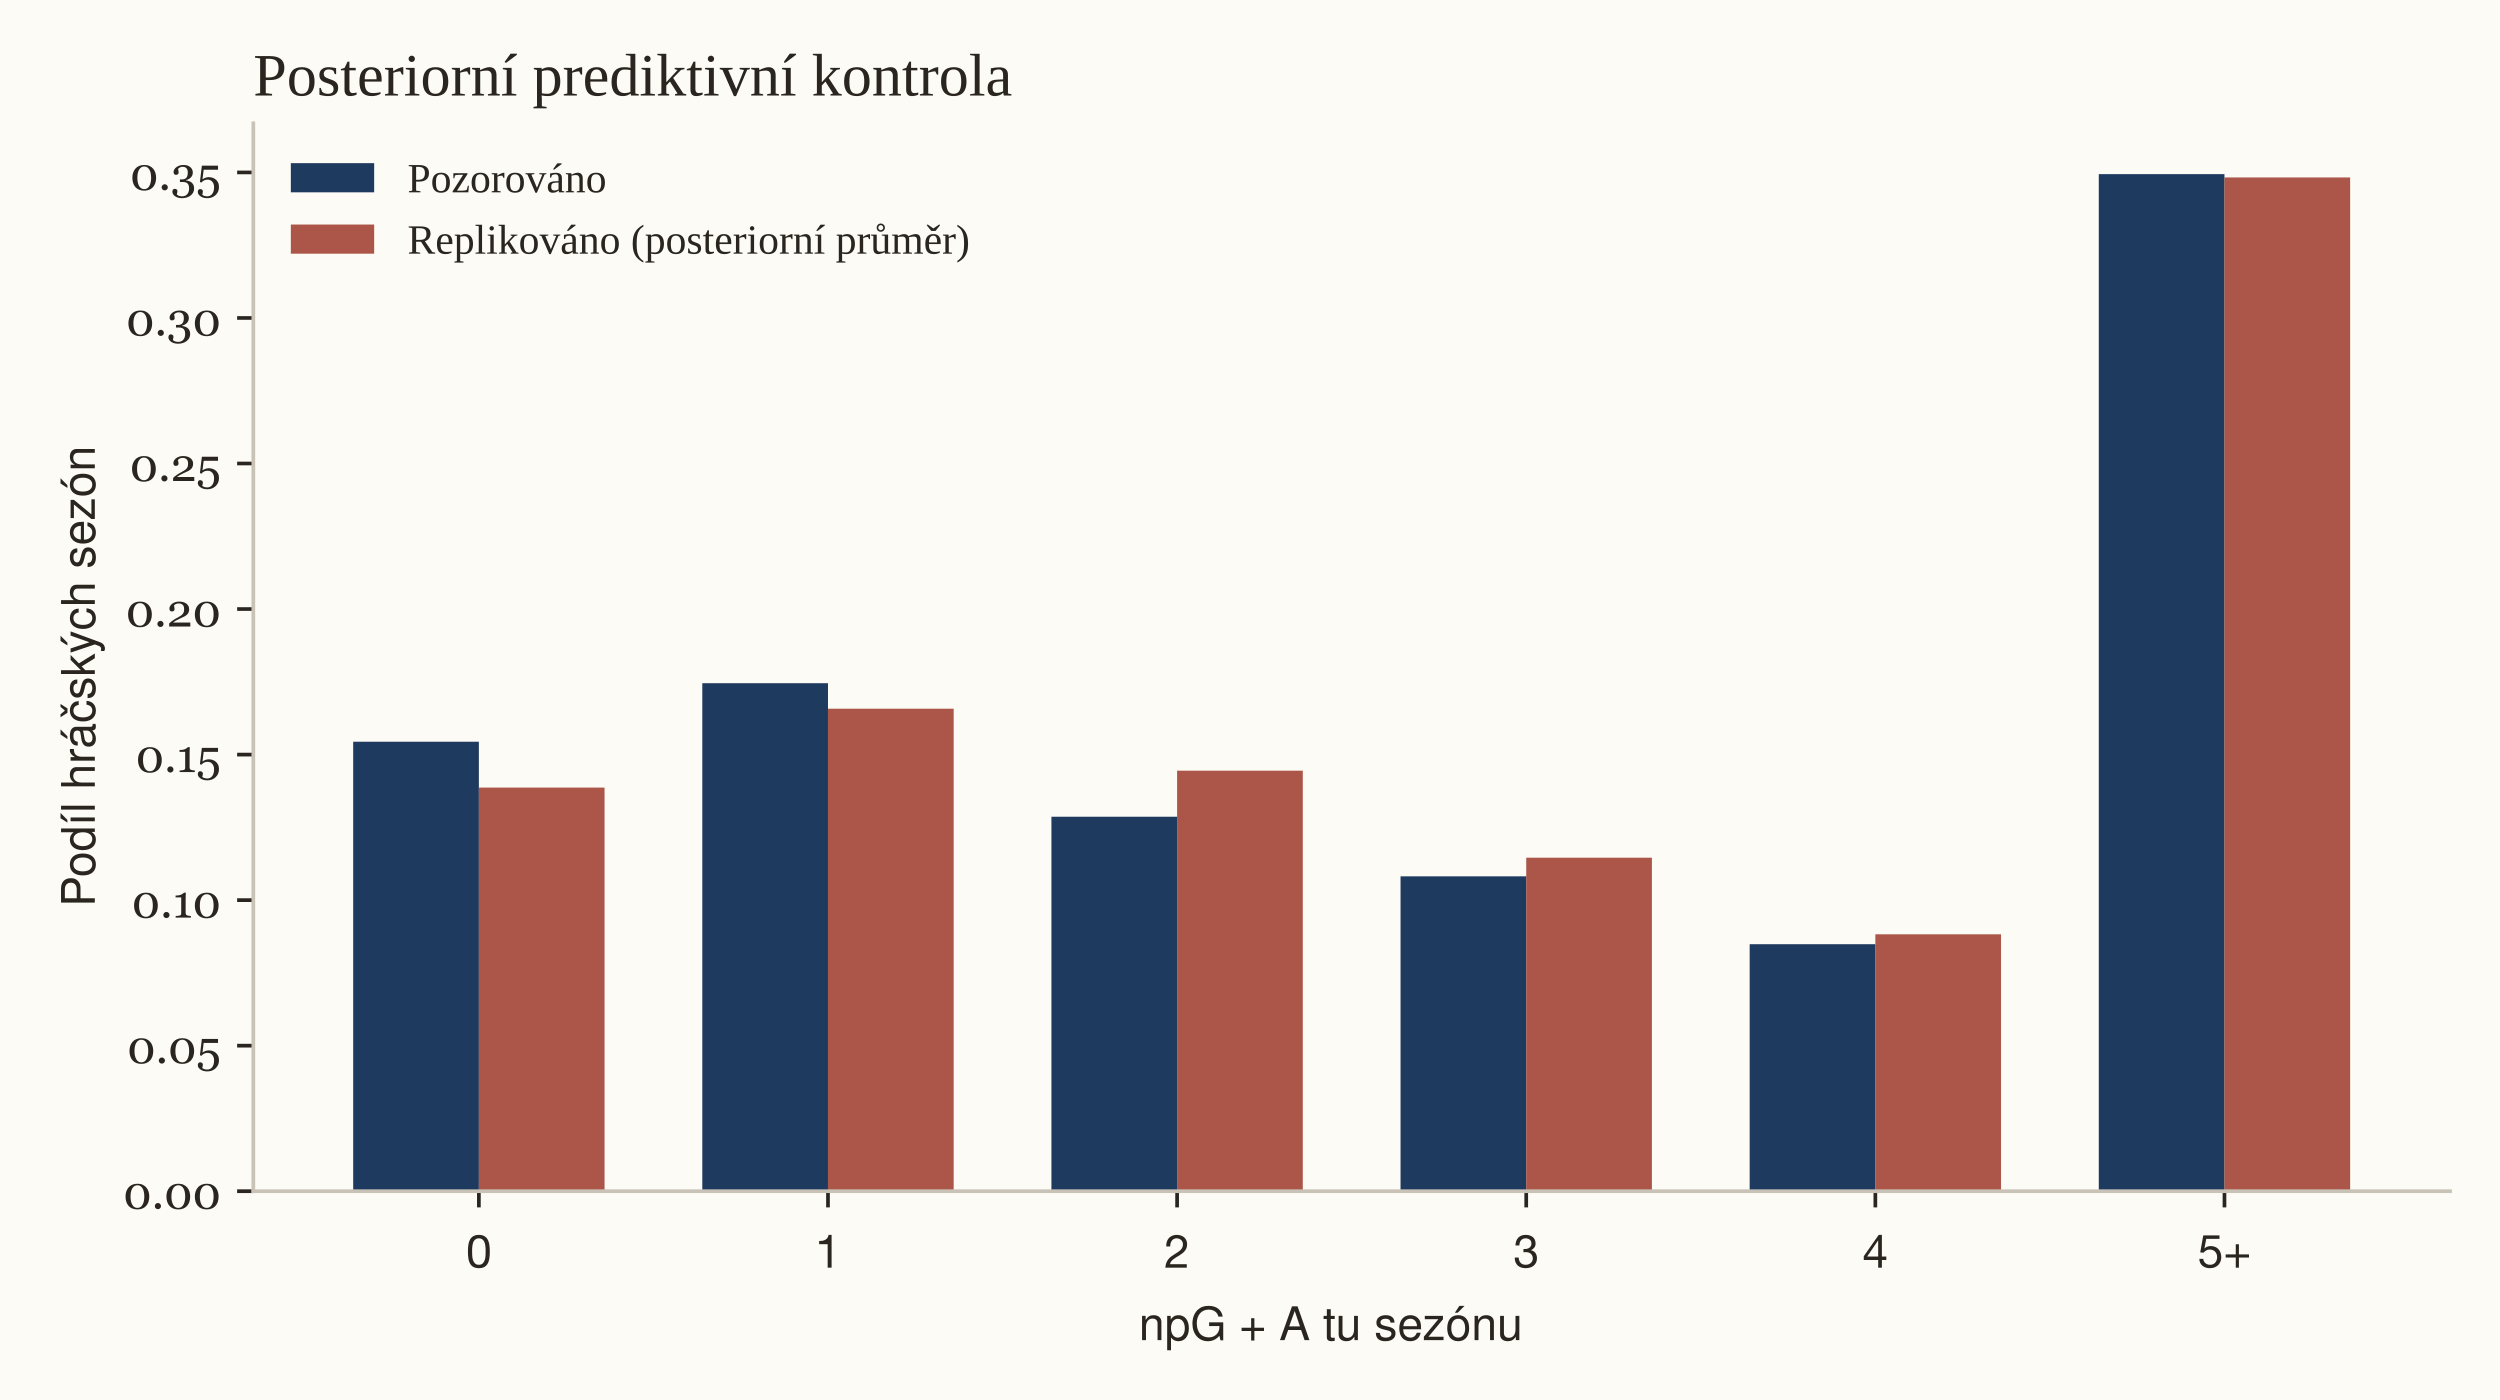
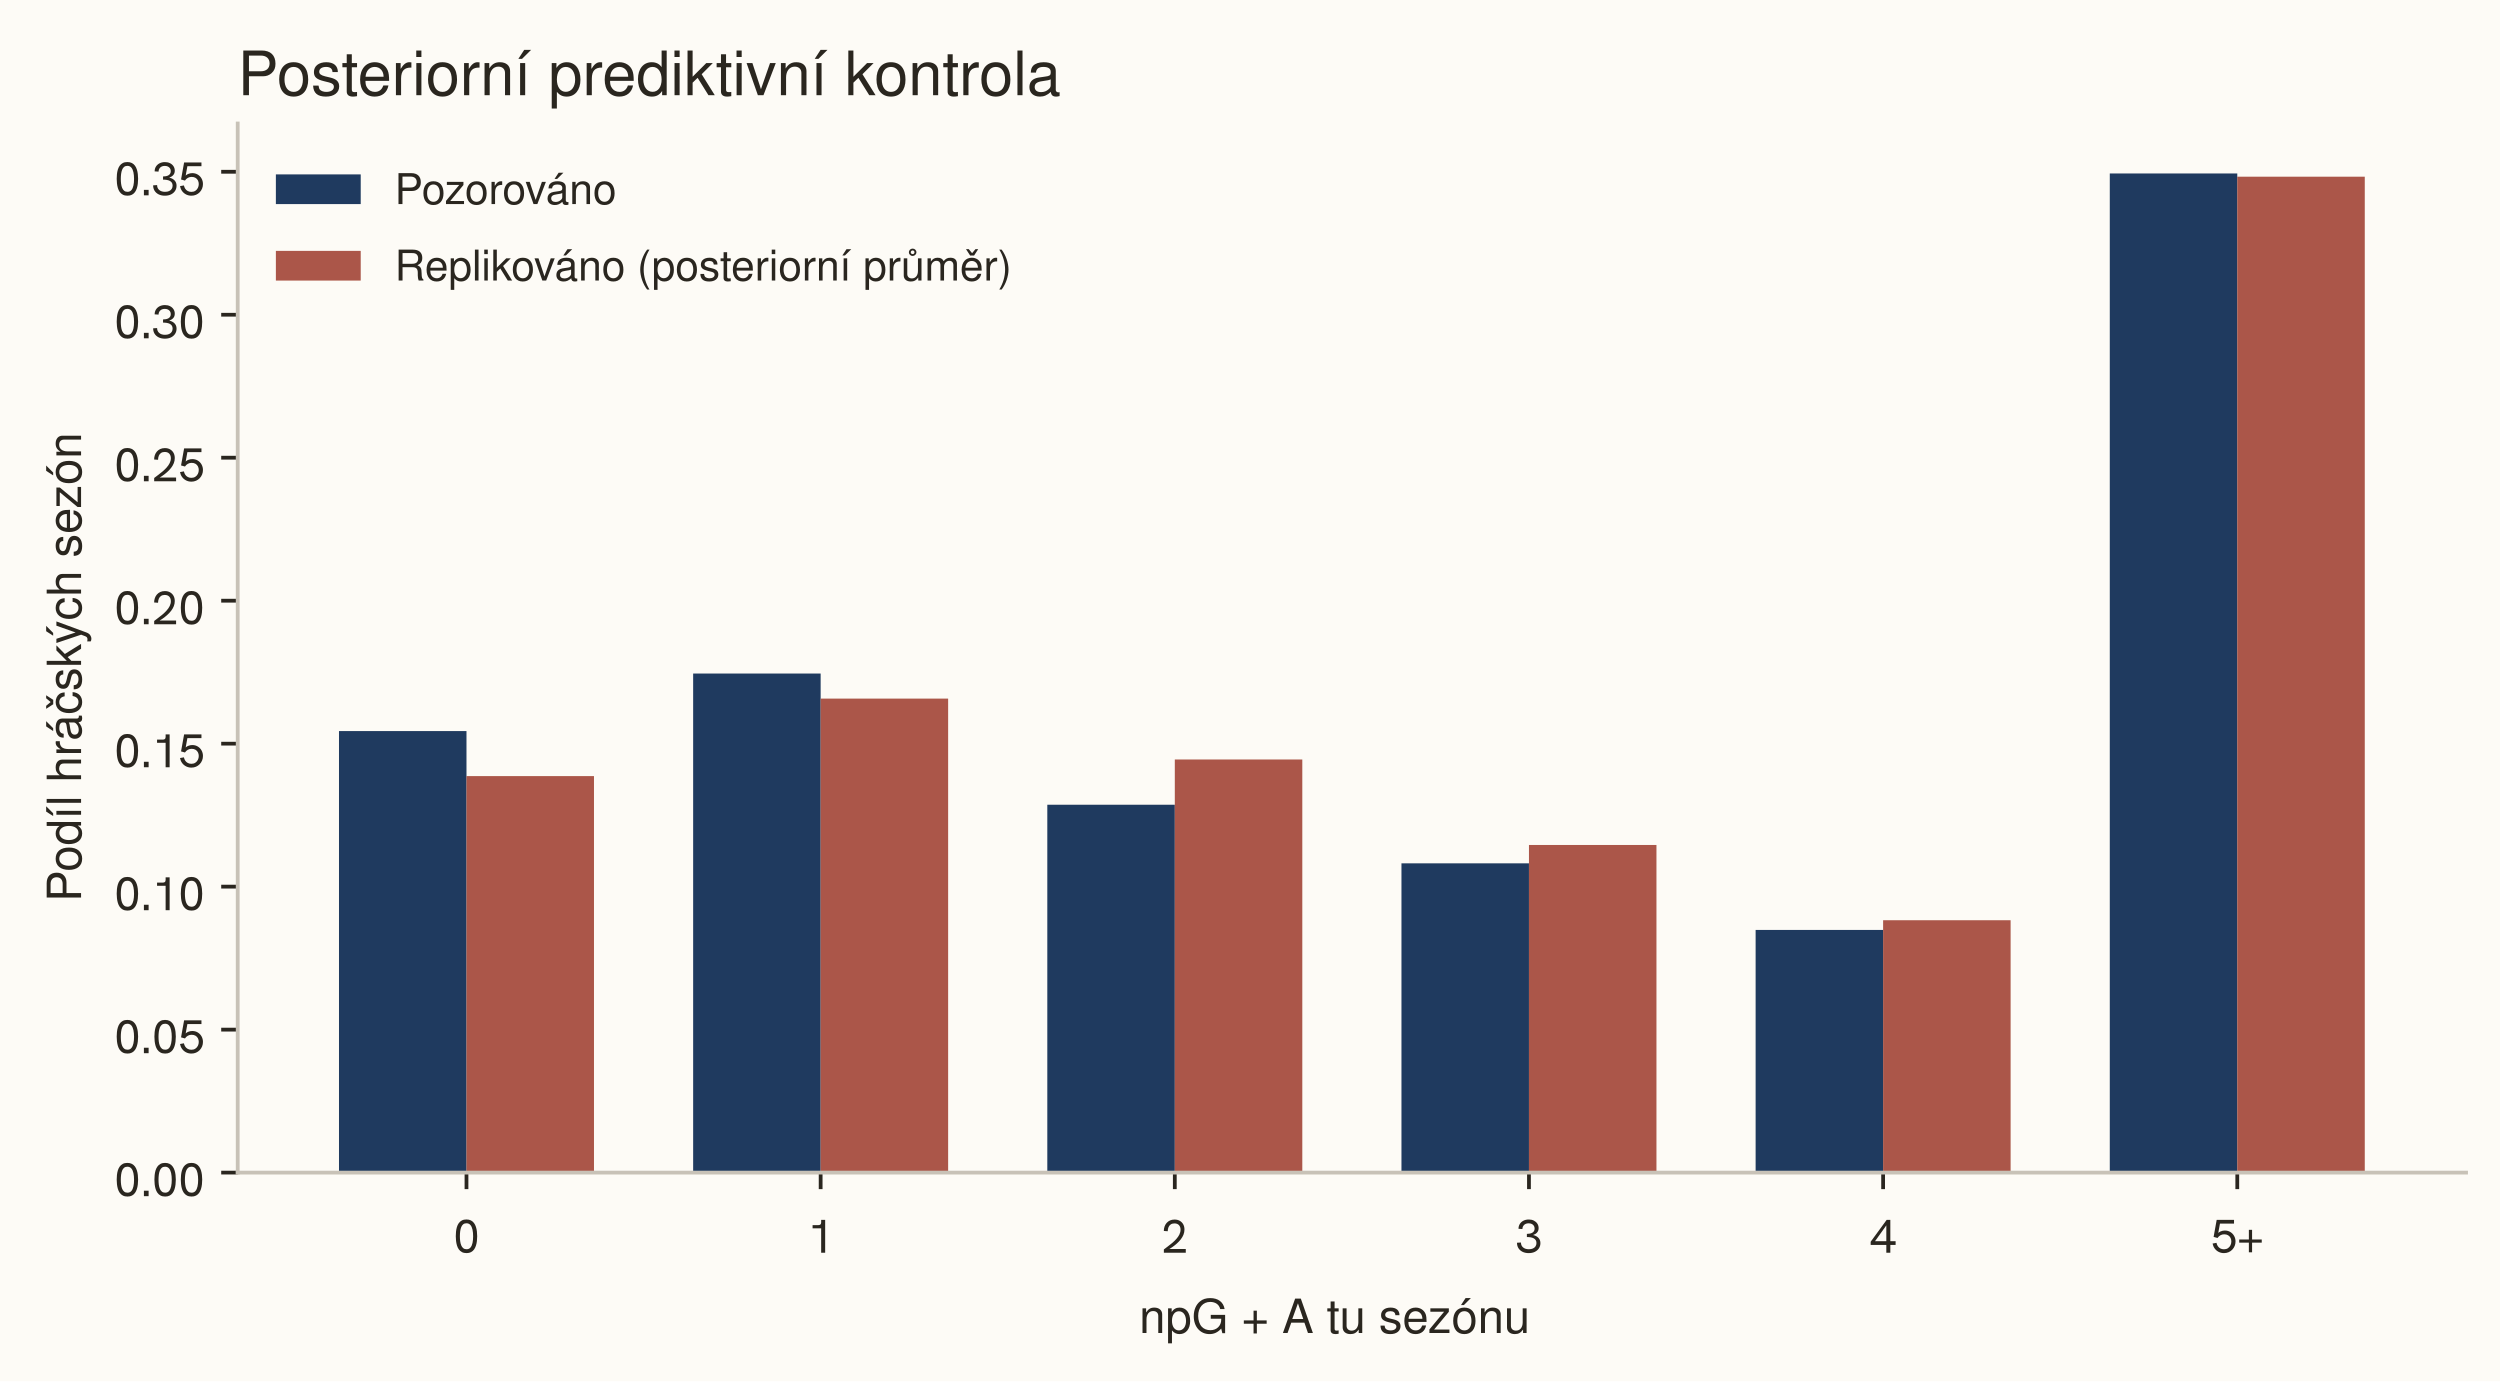
- <svg xmlns="http://www.w3.org/2000/svg" xmlns:xlink="http://www.w3.org/1999/xlink" width="540pt" height="302.4pt" viewBox="0 0 540 302.4" version="1.1">
+ <svg xmlns="http://www.w3.org/2000/svg" xmlns:xlink="http://www.w3.org/1999/xlink" width="530.4pt" height="293.04pt" viewBox="0 0 530.4 293.04" version="1.1">
  <defs>
    <style type="text/css">*{stroke-linejoin: round; stroke-linecap: butt}</style>
  </defs>
  <g id="figure_1">
    <g id="patch_1">
-       <path d="M 0 302.4  L 540 302.4  L 540 0  L 0 0  z " style="fill: #fdfbf6" />
+       <path d="M 0 293.04  L 530.4 293.04  L 530.4 0  L 0 0  z " style="fill: #fdfbf6" />
    </g>
    <g id="axes_1">
      <g id="patch_2">
-         <path d="M 54.72 257.3  L 529.2 257.3  L 529.2 26.633  L 54.72 26.633  z " style="fill: #fdfbf6" />
+         <path d="M 50.43 248.78  L 523.2 248.78  L 523.2 26.2  L 50.43 26.2  z " style="fill: #fdfbf6" />
      </g>
      <g id="patch_3">
-         <path d="M 76.287 257.3  L 103.435 257.3  L 103.435 160.214  L 76.287 160.214  z " clip-path="url(#pe0f1ec667b)" style="fill: #1f3a5f" />
+         <path d="M 71.92 248.78  L 98.969 248.78  L 98.969 155.098  L 71.92 155.098  z " clip-path="url(#pbb964427cb)" style="fill: #1f3a5f" />
      </g>
      <g id="patch_4">
-         <path d="M 151.697 257.3  L 178.845 257.3  L 178.845 147.575  L 151.697 147.575  z " clip-path="url(#pe0f1ec667b)" style="fill: #1f3a5f" />
+         <path d="M 147.058 248.78  L 174.108 248.78  L 174.108 142.902  L 147.058 142.902  z " clip-path="url(#pbb964427cb)" style="fill: #1f3a5f" />
      </g>
      <g id="patch_5">
-         <path d="M 227.107 257.3  L 254.255 257.3  L 254.255 176.421  L 227.107 176.421  z " clip-path="url(#pe0f1ec667b)" style="fill: #1f3a5f" />
+         <path d="M 222.196 248.78  L 249.246 248.78  L 249.246 170.737  L 222.196 170.737  z " clip-path="url(#pbb964427cb)" style="fill: #1f3a5f" />
      </g>
      <g id="patch_6">
-         <path d="M 302.517 257.3  L 329.665 257.3  L 329.665 189.294  L 302.517 189.294  z " clip-path="url(#pe0f1ec667b)" style="fill: #1f3a5f" />
+         <path d="M 297.334 248.78  L 324.384 248.78  L 324.384 183.158  L 297.334 183.158  z " clip-path="url(#pbb964427cb)" style="fill: #1f3a5f" />
      </g>
      <g id="patch_7">
-         <path d="M 377.927 257.3  L 405.075 257.3  L 405.075 203.949  L 377.927 203.949  z " clip-path="url(#pe0f1ec667b)" style="fill: #1f3a5f" />
+         <path d="M 372.473 248.78  L 399.522 248.78  L 399.522 197.3  L 372.473 197.3  z " clip-path="url(#pbb964427cb)" style="fill: #1f3a5f" />
      </g>
      <g id="patch_8">
-         <path d="M 453.337 257.3  L 480.485 257.3  L 480.485 37.617  L 453.337 37.617  z " clip-path="url(#pe0f1ec667b)" style="fill: #1f3a5f" />
+         <path d="M 447.611 248.78  L 474.661 248.78  L 474.661 36.799  L 447.611 36.799  z " clip-path="url(#pbb964427cb)" style="fill: #1f3a5f" />
      </g>
      <g id="patch_9">
-         <path d="M 103.435 257.3  L 130.583 257.3  L 130.583 170.119  L 103.435 170.119  z " clip-path="url(#pe0f1ec667b)" style="fill: #9c3a2a; opacity: 0.85" />
+         <path d="M 98.969 248.78  L 126.019 248.78  L 126.019 164.656  L 98.969 164.656  z " clip-path="url(#pbb964427cb)" style="fill: #9c3a2a; opacity: 0.85" />
      </g>
      <g id="patch_10">
-         <path d="M 178.845 257.3  L 205.993 257.3  L 205.993 153.081  L 178.845 153.081  z " clip-path="url(#pe0f1ec667b)" style="fill: #9c3a2a; opacity: 0.85" />
+         <path d="M 174.108 248.78  L 201.157 248.78  L 201.157 148.215  L 174.108 148.215  z " clip-path="url(#pbb964427cb)" style="fill: #9c3a2a; opacity: 0.85" />
      </g>
      <g id="patch_11">
-         <path d="M 254.255 257.3  L 281.403 257.3  L 281.403 166.467  L 254.255 166.467  z " clip-path="url(#pe0f1ec667b)" style="fill: #9c3a2a; opacity: 0.85" />
+         <path d="M 249.246 248.78  L 276.296 248.78  L 276.296 161.132  L 249.246 161.132  z " clip-path="url(#pbb964427cb)" style="fill: #9c3a2a; opacity: 0.85" />
      </g>
      <g id="patch_12">
-         <path d="M 329.665 257.3  L 356.813 257.3  L 356.813 185.263  L 329.665 185.263  z " clip-path="url(#pe0f1ec667b)" style="fill: #9c3a2a; opacity: 0.85" />
+         <path d="M 324.384 248.78  L 351.434 248.78  L 351.434 179.269  L 324.384 179.269  z " clip-path="url(#pbb964427cb)" style="fill: #9c3a2a; opacity: 0.85" />
      </g>
      <g id="patch_13">
-         <path d="M 405.075 257.3  L 432.223 257.3  L 432.223 201.809  L 405.075 201.809  z " clip-path="url(#pe0f1ec667b)" style="fill: #9c3a2a; opacity: 0.85" />
+         <path d="M 399.522 248.78  L 426.572 248.78  L 426.572 195.235  L 399.522 195.235  z " clip-path="url(#pbb964427cb)" style="fill: #9c3a2a; opacity: 0.85" />
      </g>
      <g id="patch_14">
-         <path d="M 480.485 257.3  L 507.633 257.3  L 507.633 38.33  L 480.485 38.33  z " clip-path="url(#pe0f1ec667b)" style="fill: #9c3a2a; opacity: 0.85" />
+         <path d="M 474.661 248.78  L 501.71 248.78  L 501.71 37.487  L 474.661 37.487  z " clip-path="url(#pbb964427cb)" style="fill: #9c3a2a; opacity: 0.85" />
      </g>
      <g id="matplotlib.axis_1">
        <g id="xtick_1">
          <g id="line2d_1">
            <defs>
-               <path id="m60ef64991f" d="M 0 0  L 0 3.5  " style="stroke: #2a261f; stroke-width: 0.8" />
+               <path id="m133241b5c9" d="M 0 0  L 0 3.5  " style="stroke: #2a261f; stroke-width: 0.8" />
            </defs>
            <g>
-               <use xlink:href="#m60ef64991f" x="103.435" y="257.3" style="fill: #2a261f; stroke: #2a261f; stroke-width: 0.8" />
+               <use xlink:href="#m133241b5c9" x="98.969" y="248.78" style="fill: #2a261f; stroke: #2a261f; stroke-width: 0.8" />
            </g>
          </g>
          <g id="text_1">
-             <g style="fill: #2a261f" transform="translate(100.6552 273.82) scale(0.1 -0.1)">
-               <defs>
-                 <path id="HelveticaNeue-17" d="M 845 2234  Q 845 2400 848 2601  Q 851 2803 880 3004  Q 909 3206 963 3398  Q 1018 3590 1123 3734  Q 1229 3878 1389 3968  Q 1549 4058 1779 4058  Q 2010 4058 2170 3968  Q 2330 3878 2435 3734  Q 2541 3590 2595 3398  Q 2650 3206 2678 3004  Q 2707 2803 2710 2601  Q 2714 2400 2714 2234  Q 2714 1978 2698 1661  Q 2682 1344 2595 1065  Q 2509 787 2317 595  Q 2125 403 1779 403  Q 1434 403 1242 595  Q 1050 787 963 1065  Q 877 1344 861 1661  Q 845 1978 845 2234  z M 269 2227  Q 269 1978 281 1709  Q 294 1440 345 1184  Q 397 928 493 701  Q 589 474 755 301  Q 922 128 1174 29  Q 1427 -70 1779 -70  Q 2138 -70 2387 29  Q 2637 128 2803 301  Q 2970 474 3066 701  Q 3162 928 3213 1184  Q 3264 1440 3277 1709  Q 3290 1978 3290 2227  Q 3290 2477 3277 2745  Q 3264 3014 3213 3270  Q 3162 3526 3066 3756  Q 2970 3987 2803 4160  Q 2637 4333 2384 4435  Q 2131 4538 1779 4538  Q 1427 4538 1174 4435  Q 922 4333 755 4160  Q 589 3987 493 3756  Q 397 3526 345 3270  Q 294 3014 281 2745  Q 269 2477 269 2227  z " transform="scale(0.015625)" />
-               </defs>
-               <use xlink:href="#HelveticaNeue-17" />
+             <g style="fill: #2a261f" transform="translate(96.16932 265.78) scale(0.1 -0.1)">
+               <defs>
+                 <path id="HankenGrotesk-Regular-1cf" d="M 1805 -51  Q 1434 -51 1174 86  Q 915 224 748 461  Q 582 698 496 995  Q 410 1293 374 1616  Q 339 1939 339 2246  Q 339 2547 371 2867  Q 403 3187 489 3481  Q 576 3776 739 4009  Q 902 4243 1158 4380  Q 1414 4518 1786 4518  Q 2144 4518 2397 4387  Q 2650 4256 2816 4029  Q 2982 3802 3075 3510  Q 3168 3219 3206 2892  Q 3245 2566 3245 2240  Q 3245 1907 3206 1580  Q 3168 1254 3075 960  Q 2982 666 2819 438  Q 2656 211 2406 80  Q 2157 -51 1805 -51  z M 1805 474  Q 2138 474 2333 704  Q 2528 934 2611 1331  Q 2694 1728 2694 2221  Q 2694 2739 2608 3139  Q 2522 3539 2323 3769  Q 2125 4000 1786 4000  Q 1517 4000 1344 3859  Q 1171 3718 1075 3472  Q 979 3226 937 2906  Q 896 2586 896 2227  Q 896 1882 937 1565  Q 979 1248 1078 1005  Q 1178 762 1354 618  Q 1530 474 1805 474  z " transform="scale(0.015625)" />
+               </defs>
+               <use xlink:href="#HankenGrotesk-Regular-1cf" />
            </g>
          </g>
        </g>
        <g id="xtick_2">
          <g id="line2d_2">
            <g>
-               <use xlink:href="#m60ef64991f" x="178.845" y="257.3" style="fill: #2a261f; stroke: #2a261f; stroke-width: 0.8" />
+               <use xlink:href="#m133241b5c9" x="174.108" y="248.78" style="fill: #2a261f; stroke: #2a261f; stroke-width: 0.8" />
            </g>
          </g>
          <g id="text_2">
-             <g style="fill: #2a261f" transform="translate(176.0652 273.82) scale(0.1 -0.1)">
-               <defs>
-                 <path id="HelveticaNeue-18" d="M 2278 0  L 2278 4538  L 1862 4538  Q 1818 4282 1696 4115  Q 1574 3949 1398 3853  Q 1222 3757 1004 3721  Q 787 3686 557 3686  L 557 3251  L 1734 3251  L 1734 0  L 2278 0  z " transform="scale(0.015625)" />
-               </defs>
-               <use xlink:href="#HelveticaNeue-18" />
+             <g style="fill: #2a261f" transform="translate(171.3076 265.78) scale(0.1 -0.1)">
+               <defs>
+                 <path id="HankenGrotesk-Regular-1d0" d="M 1862 0  L 1862 3597  L 2029 3315  L 698 3315  L 698 3750  L 1472 3750  Q 1664 3750 1763 3833  Q 1862 3917 1862 4122  L 1862 4461  L 2406 4461  L 2406 0  L 1862 0  z " transform="scale(0.015625)" />
+               </defs>
+               <use xlink:href="#HankenGrotesk-Regular-1d0" />
            </g>
          </g>
        </g>
        <g id="xtick_3">
          <g id="line2d_3">
            <g>
-               <use xlink:href="#m60ef64991f" x="254.255" y="257.3" style="fill: #2a261f; stroke: #2a261f; stroke-width: 0.8" />
+               <use xlink:href="#m133241b5c9" x="249.246" y="248.78" style="fill: #2a261f; stroke: #2a261f; stroke-width: 0.8" />
            </g>
          </g>
          <g id="text_3">
-             <g style="fill: #2a261f" transform="translate(251.4753 273.82) scale(0.1 -0.1)">
-               <defs>
-                 <path id="HelveticaNeue-19" d="M 282 2931  L 826 2931  Q 819 3136 867 3337  Q 915 3539 1024 3699  Q 1133 3859 1302 3958  Q 1472 4058 1709 4058  Q 1888 4058 2048 4000  Q 2208 3942 2326 3833  Q 2445 3725 2515 3574  Q 2586 3424 2586 3238  Q 2586 3002 2512 2822  Q 2438 2643 2294 2489  Q 2150 2336 1932 2185  Q 1715 2035 1427 1856  Q 1190 1715 972 1555  Q 755 1395 582 1184  Q 410 973 298 688  Q 186 403 154 0  L 3117 0  L 3117 480  L 787 480  Q 826 691 950 854  Q 1075 1018 1251 1158  Q 1427 1299 1638 1424  Q 1850 1549 2061 1677  Q 2272 1811 2470 1958  Q 2669 2106 2822 2288  Q 2976 2470 3069 2700  Q 3162 2931 3162 3232  Q 3162 3552 3050 3795  Q 2938 4038 2746 4201  Q 2554 4365 2294 4451  Q 2035 4538 1741 4538  Q 1382 4538 1100 4416  Q 819 4294 630 4080  Q 442 3866 352 3571  Q 262 3277 282 2931  z " transform="scale(0.015625)" />
-               </defs>
-               <use xlink:href="#HelveticaNeue-19" />
+             <g style="fill: #2a261f" transform="translate(246.4459 265.78) scale(0.1 -0.1)">
+               <defs>
+                 <path id="HankenGrotesk-Regular-1d1" d="M 307 0  L 307 448  Q 531 627 828 844  Q 1126 1062 1430 1318  Q 1734 1574 1993 1862  Q 2253 2150 2413 2470  Q 2573 2790 2573 3130  Q 2573 3507 2361 3744  Q 2150 3981 1741 3981  Q 1440 3981 1238 3843  Q 1037 3706 937 3466  Q 838 3226 832 2918  L 301 2957  Q 301 3270 397 3548  Q 493 3827 678 4041  Q 864 4256 1136 4381  Q 1408 4506 1760 4506  Q 2163 4506 2464 4336  Q 2765 4166 2934 3862  Q 3104 3558 3104 3149  Q 3104 2790 2973 2457  Q 2842 2125 2608 1824  Q 2374 1523 2073 1254  Q 1773 986 1433 749  Q 1094 512 742 314  L 883 506  L 3283 506  L 3283 0  L 307 0  z " transform="scale(0.015625)" />
+               </defs>
+               <use xlink:href="#HankenGrotesk-Regular-1d1" />
            </g>
          </g>
        </g>
        <g id="xtick_4">
          <g id="line2d_4">
            <g>
-               <use xlink:href="#m60ef64991f" x="329.665" y="257.3" style="fill: #2a261f; stroke: #2a261f; stroke-width: 0.8" />
+               <use xlink:href="#m133241b5c9" x="324.384" y="248.78" style="fill: #2a261f; stroke: #2a261f; stroke-width: 0.8" />
            </g>
          </g>
          <g id="text_4">
-             <g style="fill: #2a261f" transform="translate(326.8853 273.82) scale(0.1 -0.1)">
-               <defs>
-                 <path id="HelveticaNeue-1a" d="M 1395 2592  L 1395 2131  Q 1549 2150 1722 2150  Q 1926 2150 2102 2096  Q 2278 2042 2406 1930  Q 2534 1818 2611 1654  Q 2688 1491 2688 1280  Q 2688 1075 2608 912  Q 2528 749 2393 637  Q 2259 525 2080 464  Q 1901 403 1702 403  Q 1235 403 992 681  Q 749 960 736 1402  L 192 1402  Q 186 1050 291 774  Q 397 499 595 310  Q 794 122 1075 26  Q 1357 -70 1702 -70  Q 2022 -70 2307 16  Q 2592 102 2803 275  Q 3014 448 3139 707  Q 3264 966 3264 1306  Q 3264 1715 3062 2016  Q 2861 2317 2445 2406  L 2445 2419  Q 2714 2541 2893 2777  Q 3072 3014 3072 3322  Q 3072 3635 2966 3865  Q 2861 4096 2675 4243  Q 2490 4390 2237 4464  Q 1984 4538 1690 4538  Q 1350 4538 1091 4429  Q 832 4320 659 4128  Q 486 3936 393 3667  Q 301 3398 288 3072  L 832 3072  Q 832 3270 883 3449  Q 934 3629 1040 3763  Q 1146 3898 1309 3978  Q 1472 4058 1690 4058  Q 2035 4058 2265 3875  Q 2496 3693 2496 3328  Q 2496 3149 2425 3008  Q 2355 2867 2236 2774  Q 2118 2682 1961 2634  Q 1805 2586 1632 2586  L 1517 2586  Q 1485 2586 1453 2586  Q 1427 2586 1395 2592  z " transform="scale(0.015625)" />
-               </defs>
-               <use xlink:href="#HelveticaNeue-1a" />
+             <g style="fill: #2a261f" transform="translate(321.5841 265.78) scale(0.1 -0.1)">
+               <defs>
+                 <path id="HankenGrotesk-Regular-1d2" d="M 1760 -51  Q 1280 -51 921 125  Q 563 301 364 617  Q 166 934 166 1357  L 704 1389  Q 704 966 998 720  Q 1293 474 1779 474  Q 2099 474 2329 576  Q 2560 678 2685 870  Q 2810 1062 2810 1318  Q 2810 1555 2707 1712  Q 2605 1869 2429 1961  Q 2253 2054 2016 2092  Q 1779 2131 1510 2131  L 1510 2560  Q 1709 2560 1897 2595  Q 2086 2630 2236 2713  Q 2387 2797 2473 2937  Q 2560 3078 2560 3290  Q 2560 3501 2457 3661  Q 2355 3821 2176 3907  Q 1997 3994 1754 3994  Q 1357 3994 1133 3776  Q 909 3558 902 3219  L 371 3251  Q 371 3622 550 3907  Q 730 4192 1046 4352  Q 1363 4512 1773 4512  Q 2163 4512 2460 4361  Q 2758 4211 2931 3948  Q 3104 3686 3104 3341  Q 3104 3149 3046 2998  Q 2989 2848 2883 2733  Q 2778 2618 2640 2538  Q 2502 2458 2349 2406  Q 2541 2362 2720 2278  Q 2899 2195 3040 2060  Q 3181 1926 3264 1740  Q 3347 1555 3347 1312  Q 3347 909 3145 601  Q 2944 294 2589 121  Q 2234 -51 1760 -51  z " transform="scale(0.015625)" />
+               </defs>
+               <use xlink:href="#HankenGrotesk-Regular-1d2" />
            </g>
          </g>
        </g>
        <g id="xtick_5">
          <g id="line2d_5">
            <g>
-               <use xlink:href="#m60ef64991f" x="405.075" y="257.3" style="fill: #2a261f; stroke: #2a261f; stroke-width: 0.8" />
+               <use xlink:href="#m133241b5c9" x="399.522" y="248.78" style="fill: #2a261f; stroke: #2a261f; stroke-width: 0.8" />
            </g>
          </g>
          <g id="text_5">
-             <g style="fill: #2a261f" transform="translate(402.2954 273.82) scale(0.1 -0.1)">
-               <defs>
-                 <path id="HelveticaNeue-1b" d="M 2170 1542  L 646 1542  L 2157 3763  L 2170 3763  L 2170 1542  z M 2682 1542  L 2682 4538  L 2246 4538  L 179 1587  L 179 1062  L 2170 1062  L 2170 0  L 2682 0  L 2682 1062  L 3296 1062  L 3296 1542  L 2682 1542  z " transform="scale(0.015625)" />
-               </defs>
-               <use xlink:href="#HelveticaNeue-1b" />
+             <g style="fill: #2a261f" transform="translate(396.7224 265.78) scale(0.1 -0.1)">
+               <defs>
+                 <path id="HankenGrotesk-Regular-1d3" d="M 2227 0  L 2227 1062  L 102 1062  L 102 1491  L 2272 4461  L 2771 4461  L 2771 1568  L 3488 1568  L 3488 1062  L 2771 1062  L 2771 0  L 2227 0  z M 557 1376  L 512 1568  L 2227 1568  L 2227 3853  L 2291 3808  L 557 1376  z " transform="scale(0.015625)" />
+               </defs>
+               <use xlink:href="#HankenGrotesk-Regular-1d3" />
            </g>
          </g>
        </g>
        <g id="xtick_6">
          <g id="line2d_6">
            <g>
-               <use xlink:href="#m60ef64991f" x="480.485" y="257.3" style="fill: #2a261f; stroke: #2a261f; stroke-width: 0.8" />
+               <use xlink:href="#m133241b5c9" x="474.661" y="248.78" style="fill: #2a261f; stroke: #2a261f; stroke-width: 0.8" />
            </g>
          </g>
          <g id="text_6">
-             <g style="fill: #2a261f" transform="translate(474.7054 273.82) scale(0.1 -0.1)">
-               <defs>
-                 <path id="HelveticaNeue-1c" d="M 3008 3981  L 3008 4461  L 768 4461  L 346 2106  L 813 2080  Q 973 2272 1181 2390  Q 1389 2509 1658 2509  Q 1888 2509 2077 2432  Q 2266 2355 2400 2217  Q 2534 2080 2608 1891  Q 2682 1702 2682 1478  Q 2682 1210 2605 1008  Q 2528 806 2397 672  Q 2266 538 2090 470  Q 1914 403 1722 403  Q 1517 403 1347 464  Q 1178 525 1053 637  Q 928 749 854 899  Q 781 1050 768 1222  L 224 1222  Q 230 915 345 672  Q 461 429 659 265  Q 858 102 1117 16  Q 1376 -70 1670 -70  Q 2067 -70 2364 54  Q 2662 179 2860 390  Q 3059 602 3158 874  Q 3258 1146 3258 1434  Q 3258 1824 3142 2115  Q 3027 2406 2828 2601  Q 2630 2797 2361 2893  Q 2093 2989 1792 2989  Q 1562 2989 1328 2909  Q 1094 2829 947 2662  L 934 2675  L 1178 3981  L 3008 3981  z " transform="scale(0.015625)" />
-                 <path id="HelveticaNeue-12" d="M 2138 1837  L 2138 3238  L 1702 3238  L 1702 1837  L 307 1837  L 307 1402  L 1702 1402  L 1702 0  L 2138 0  L 2138 1402  L 3533 1402  L 3533 1837  L 2138 1837  z " transform="scale(0.015625)" />
-               </defs>
-               <use xlink:href="#HelveticaNeue-1c" />
-               <use xlink:href="#HelveticaNeue-12" transform="translate(55.59375 0)" />
+             <g style="fill: #2a261f" transform="translate(469.0607 265.78) scale(0.1 -0.1)">
+               <defs>
+                 <path id="HankenGrotesk-Regular-1d4" d="M 1779 -51  Q 1389 -51 1059 115  Q 730 282 515 576  Q 301 870 230 1248  L 762 1344  Q 806 1101 937 899  Q 1069 698 1283 582  Q 1498 467 1773 467  Q 2093 467 2317 617  Q 2541 768 2659 1011  Q 2778 1254 2778 1530  Q 2778 1798 2666 2019  Q 2554 2240 2339 2371  Q 2125 2502 1811 2502  Q 1530 2502 1299 2374  Q 1069 2246 902 2003  L 371 2150  L 787 4461  L 3142 4461  L 3142 3955  L 986 3955  L 1274 4186  L 960 2458  L 806 2490  Q 1056 2784 1334 2899  Q 1613 3014 1888 3014  Q 2317 3014 2646 2812  Q 2976 2611 3161 2272  Q 3347 1933 3347 1530  Q 3347 1210 3232 925  Q 3117 640 2905 419  Q 2694 198 2406 73  Q 2118 -51 1779 -51  z " transform="scale(0.015625)" />
+                 <path id="HankenGrotesk-Regular-253" d="M 1574 58  L 1574 1370  L 262 1370  L 262 1798  L 1574 1798  L 1574 3110  L 2010 3110  L 2010 1798  L 3322 1798  L 3322 1370  L 2010 1370  L 2010 58  L 1574 58  z " transform="scale(0.015625)" />
+               </defs>
+               <use xlink:href="#HankenGrotesk-Regular-1d4" />
+               <use xlink:href="#HankenGrotesk-Regular-253" transform="translate(56 0)" />
            </g>
          </g>
        </g>
        <g id="text_7">
-           <text x="245.986" y="289.47" font-family="'Helvetica Neue', Helvetica, Arial, sans-serif" font-size="10.00" fill="#2a261f" text-anchor="start">npG + A tu sezónu</text>
+           <text x="241.69" y="282.81" font-family="'Helvetica Neue', Helvetica, Arial, sans-serif" font-size="10.00" fill="#2a261f" text-anchor="start">npG + A tu sezónu</text>
        </g>
      </g>
      <g id="matplotlib.axis_2">
        <g id="ytick_1">
          <g id="line2d_7">
            <defs>
-               <path id="m2a4c20cc40" d="M 0 0  L -3.5 0  " style="stroke: #2a261f; stroke-width: 0.8" />
+               <path id="me1d82d26bd" d="M 0 0  L -3.5 0  " style="stroke: #2a261f; stroke-width: 0.8" />
            </defs>
            <g>
-               <use xlink:href="#m2a4c20cc40" x="54.72" y="257.3" style="fill: #2a261f; stroke: #2a261f; stroke-width: 0.8" />
+               <use xlink:href="#me1d82d26bd" x="50.43" y="248.78" style="fill: #2a261f; stroke: #2a261f; stroke-width: 0.8" />
            </g>
          </g>
          <g id="text_8">
-             <g style="fill: #2a261f" transform="translate(26.61219 261.0817) scale(0.1 -0.1)">
-               <defs>
-                 <path id="Georgia-13" d="M 3209 2919  Q 3409 2678 3507 2354  Q 3606 2031 3606 1678  Q 3606 1253 3484 917  Q 3363 581 3150 359  Q 2931 131 2631 15  Q 2331 -100 1963 -100  Q 1559 -100 1243 34  Q 928 169 731 403  Q 525 647 423 973  Q 322 1300 322 1678  Q 322 2050 420 2362  Q 519 2675 728 2928  Q 928 3172 1243 3312  Q 1559 3453 1966 3453  Q 2394 3453 2700 3309  Q 3006 3166 3209 2919  z M 2916 1678  Q 2916 2422 2661 2831  Q 2406 3241 1969 3241  Q 1525 3241 1269 2831  Q 1013 2422 1013 1678  Q 1013 972 1258 542  Q 1503 113 1963 113  Q 2422 113 2669 542  Q 2916 972 2916 1678  z " transform="scale(0.015625)" />
-                 <path id="Georgia-11" d="M 1297 359  Q 1297 184 1170 60  Q 1044 -63 869 -63  Q 694 -63 567 60  Q 441 184 441 359  Q 441 534 567 661  Q 694 788 869 788  Q 1044 788 1170 661  Q 1297 534 1297 359  z " transform="scale(0.015625)" />
-               </defs>
-               <use xlink:href="#Georgia-13" />
-               <use xlink:href="#Georgia-11" transform="translate(61.375 0)" />
-               <use xlink:href="#Georgia-13" transform="translate(88.32812 0)" />
-               <use xlink:href="#Georgia-13" transform="translate(149.7031 0)" />
+             <g style="fill: #2a261f" transform="translate(24.23 253.78) scale(0.1 -0.1)">
+               <defs>
+                 <path id="HankenGrotesk-Regular-1ff" d="M 448 0  L 448 742  L 1088 742  L 1088 0  L 448 0  z " transform="scale(0.015625)" />
+               </defs>
+               <use xlink:href="#HankenGrotesk-Regular-1cf" />
+               <use xlink:href="#HankenGrotesk-Regular-1ff" transform="translate(56 0)" />
+               <use xlink:href="#HankenGrotesk-Regular-1cf" transform="translate(80 0)" />
+               <use xlink:href="#HankenGrotesk-Regular-1cf" transform="translate(136 0)" />
            </g>
          </g>
        </g>
        <g id="ytick_2">
          <g id="line2d_8">
            <g>
-               <use xlink:href="#m2a4c20cc40" x="54.72" y="225.863" style="fill: #2a261f; stroke: #2a261f; stroke-width: 0.8" />
+               <use xlink:href="#me1d82d26bd" x="50.43" y="218.446" style="fill: #2a261f; stroke: #2a261f; stroke-width: 0.8" />
            </g>
          </g>
          <g id="text_9">
-             <g style="fill: #2a261f" transform="translate(27.46688 229.6452) scale(0.1 -0.1)">
-               <defs>
-                 <path id="Georgia-18" d="M 2634 1466  Q 2841 1303 2977 1047  Q 3113 791 3113 406  Q 3113 -266 2653 -703  Q 2194 -1141 1488 -1141  Q 941 -1141 562 -881  Q 184 -622 184 -278  Q 184 -119 262 0  Q 341 119 503 119  Q 691 119 789 20  Q 888 -78 888 -194  Q 888 -294 853 -444  Q 819 -594 800 -666  Q 825 -688 881 -725  Q 938 -763 1016 -797  Q 1097 -831 1214 -857  Q 1331 -884 1488 -884  Q 1688 -884 1866 -803  Q 2044 -722 2166 -563  Q 2300 -388 2367 -164  Q 2434 59 2434 403  Q 2434 844 2189 1133  Q 1944 1422 1544 1422  Q 1294 1422 1076 1328  Q 859 1234 688 1016  L 478 1097  L 744 3353  L 2981 3353  L 2981 2797  L 997 2797  L 834 1472  Q 975 1572 1204 1670  Q 1434 1769 1709 1769  Q 1938 1769 2183 1698  Q 2428 1628 2634 1466  z " transform="scale(0.015625)" />
-               </defs>
-               <use xlink:href="#Georgia-13" />
-               <use xlink:href="#Georgia-11" transform="translate(61.375 0)" />
-               <use xlink:href="#Georgia-13" transform="translate(88.32812 0)" />
-               <use xlink:href="#Georgia-18" transform="translate(149.7031 0)" />
+             <g style="fill: #2a261f" transform="translate(24.23 223.4457) scale(0.1 -0.1)">
+               <use xlink:href="#HankenGrotesk-Regular-1cf" />
+               <use xlink:href="#HankenGrotesk-Regular-1ff" transform="translate(56 0)" />
+               <use xlink:href="#HankenGrotesk-Regular-1cf" transform="translate(80 0)" />
+               <use xlink:href="#HankenGrotesk-Regular-1d4" transform="translate(136 0)" />
            </g>
          </g>
        </g>
        <g id="ytick_3">
          <g id="line2d_9">
            <g>
-               <use xlink:href="#m2a4c20cc40" x="54.72" y="194.427" style="fill: #2a261f; stroke: #2a261f; stroke-width: 0.8" />
+               <use xlink:href="#me1d82d26bd" x="50.43" y="188.111" style="fill: #2a261f; stroke: #2a261f; stroke-width: 0.8" />
            </g>
          </g>
          <g id="text_10">
-             <g style="fill: #2a261f" transform="translate(28.45281 198.2087) scale(0.1 -0.1)">
-               <defs>
-                 <path id="Georgia-14" d="M 2528 0  L 422 0  L 422 222  Q 516 228 714 248  Q 913 269 988 291  Q 1084 322 1136 392  Q 1188 463 1188 603  L 1188 2797  L 409 2797  L 409 3059  L 581 3059  Q 919 3059 1186 3184  Q 1453 3309 1569 3453  L 1828 3453  Q 1819 3250 1809 2978  Q 1800 2706 1800 2491  L 1800 638  Q 1800 528 1848 442  Q 1897 356 1988 316  Q 2069 281 2253 253  Q 2438 225 2528 222  L 2528 0  z " transform="scale(0.015625)" />
-               </defs>
-               <use xlink:href="#Georgia-13" />
-               <use xlink:href="#Georgia-11" transform="translate(61.375 0)" />
-               <use xlink:href="#Georgia-14" transform="translate(88.32812 0)" />
-               <use xlink:href="#Georgia-13" transform="translate(131.2969 0)" />
+             <g style="fill: #2a261f" transform="translate(24.23 193.1114) scale(0.1 -0.1)">
+               <use xlink:href="#HankenGrotesk-Regular-1cf" />
+               <use xlink:href="#HankenGrotesk-Regular-1ff" transform="translate(56 0)" />
+               <use xlink:href="#HankenGrotesk-Regular-1d0" transform="translate(80 0)" />
+               <use xlink:href="#HankenGrotesk-Regular-1cf" transform="translate(136 0)" />
            </g>
          </g>
        </g>
        <g id="ytick_4">
          <g id="line2d_10">
            <g>
-               <use xlink:href="#m2a4c20cc40" x="54.72" y="162.99" style="fill: #2a261f; stroke: #2a261f; stroke-width: 0.8" />
+               <use xlink:href="#me1d82d26bd" x="50.43" y="157.777" style="fill: #2a261f; stroke: #2a261f; stroke-width: 0.8" />
            </g>
          </g>
          <g id="text_11">
-             <g style="fill: #2a261f" transform="translate(29.3075 166.7722) scale(0.1 -0.1)">
-               <use xlink:href="#Georgia-13" />
-               <use xlink:href="#Georgia-11" transform="translate(61.375 0)" />
-               <use xlink:href="#Georgia-14" transform="translate(88.32812 0)" />
-               <use xlink:href="#Georgia-18" transform="translate(131.2969 0)" />
+             <g style="fill: #2a261f" transform="translate(24.23 162.7771) scale(0.1 -0.1)">
+               <use xlink:href="#HankenGrotesk-Regular-1cf" />
+               <use xlink:href="#HankenGrotesk-Regular-1ff" transform="translate(56 0)" />
+               <use xlink:href="#HankenGrotesk-Regular-1d0" transform="translate(80 0)" />
+               <use xlink:href="#HankenGrotesk-Regular-1d4" transform="translate(136 0)" />
            </g>
          </g>
        </g>
        <g id="ytick_5">
          <g id="line2d_11">
            <g>
-               <use xlink:href="#m2a4c20cc40" x="54.72" y="131.554" style="fill: #2a261f; stroke: #2a261f; stroke-width: 0.8" />
+               <use xlink:href="#me1d82d26bd" x="50.43" y="127.443" style="fill: #2a261f; stroke: #2a261f; stroke-width: 0.8" />
            </g>
          </g>
          <g id="text_12">
-             <g style="fill: #2a261f" transform="translate(27.16375 135.3357) scale(0.1 -0.1)">
-               <defs>
-                 <path id="Georgia-15" d="M 3272 0  L 344 0  L 344 425  Q 428 522 578 642  Q 728 763 934 903  Q 1059 988 1234 1088  Q 1409 1188 1631 1306  Q 1878 1438 2011 1538  Q 2144 1638 2253 1784  Q 2325 1881 2369 2026  Q 2413 2172 2413 2441  Q 2413 2831 2203 3014  Q 1994 3197 1666 3197  Q 1463 3197 1281 3117  Q 1100 3038 1009 2897  Q 1031 2797 1064 2659  Q 1097 2522 1097 2391  Q 1097 2272 998 2180  Q 900 2088 706 2088  Q 550 2088 465 2195  Q 381 2303 381 2484  Q 381 2653 475 2823  Q 569 2994 744 3138  Q 916 3278 1169 3365  Q 1422 3453 1716 3453  Q 2356 3453 2732 3167  Q 3109 2881 3109 2403  Q 3109 2175 3042 1987  Q 2975 1800 2825 1656  Q 2659 1497 2437 1383  Q 2216 1269 1759 1066  Q 1488 944 1253 811  Q 1019 678 869 553  L 3272 553  L 3272 0  z " transform="scale(0.015625)" />
-               </defs>
-               <use xlink:href="#Georgia-13" />
-               <use xlink:href="#Georgia-11" transform="translate(61.375 0)" />
-               <use xlink:href="#Georgia-15" transform="translate(88.32812 0)" />
-               <use xlink:href="#Georgia-13" transform="translate(144.1875 0)" />
+             <g style="fill: #2a261f" transform="translate(24.23 132.4428) scale(0.1 -0.1)">
+               <use xlink:href="#HankenGrotesk-Regular-1cf" />
+               <use xlink:href="#HankenGrotesk-Regular-1ff" transform="translate(56 0)" />
+               <use xlink:href="#HankenGrotesk-Regular-1d1" transform="translate(80 0)" />
+               <use xlink:href="#HankenGrotesk-Regular-1cf" transform="translate(136 0)" />
            </g>
          </g>
        </g>
        <g id="ytick_6">
          <g id="line2d_12">
            <g>
-               <use xlink:href="#m2a4c20cc40" x="54.72" y="100.117" style="fill: #2a261f; stroke: #2a261f; stroke-width: 0.8" />
+               <use xlink:href="#me1d82d26bd" x="50.43" y="97.108" style="fill: #2a261f; stroke: #2a261f; stroke-width: 0.8" />
            </g>
          </g>
          <g id="text_13">
-             <g style="fill: #2a261f" transform="translate(28.01844 103.8992) scale(0.1 -0.1)">
-               <use xlink:href="#Georgia-13" />
-               <use xlink:href="#Georgia-11" transform="translate(61.375 0)" />
-               <use xlink:href="#Georgia-15" transform="translate(88.32812 0)" />
-               <use xlink:href="#Georgia-18" transform="translate(144.1875 0)" />
+             <g style="fill: #2a261f" transform="translate(24.23 102.1085) scale(0.1 -0.1)">
+               <use xlink:href="#HankenGrotesk-Regular-1cf" />
+               <use xlink:href="#HankenGrotesk-Regular-1ff" transform="translate(56 0)" />
+               <use xlink:href="#HankenGrotesk-Regular-1d1" transform="translate(80 0)" />
+               <use xlink:href="#HankenGrotesk-Regular-1d4" transform="translate(136 0)" />
            </g>
          </g>
        </g>
        <g id="ytick_7">
          <g id="line2d_13">
            <g>
-               <use xlink:href="#m2a4c20cc40" x="54.72" y="68.681" style="fill: #2a261f; stroke: #2a261f; stroke-width: 0.8" />
+               <use xlink:href="#me1d82d26bd" x="50.43" y="66.774" style="fill: #2a261f; stroke: #2a261f; stroke-width: 0.8" />
            </g>
          </g>
          <g id="text_14">
-             <g style="fill: #2a261f" transform="translate(27.2325 72.46271) scale(0.1 -0.1)">
-               <defs>
-                 <path id="Georgia-16" d="M 1522 -1141  Q 1228 -1141 984 -1067  Q 741 -994 566 -869  Q 391 -744 295 -581  Q 200 -419 200 -247  Q 200 -94 275 29  Q 350 153 516 153  Q 703 153 801 61  Q 900 -31 900 -150  Q 900 -250 867 -403  Q 834 -556 816 -622  Q 838 -650 895 -697  Q 953 -744 1038 -781  Q 1138 -828 1247 -856  Q 1356 -884 1556 -884  Q 1744 -884 1917 -821  Q 2091 -759 2222 -622  Q 2359 -478 2436 -286  Q 2513 -94 2513 219  Q 2513 388 2477 553  Q 2441 719 2344 841  Q 2247 963 2080 1030  Q 1913 1097 1656 1097  L 1247 1097  L 1247 1456  L 1519 1456  Q 1950 1456 2140 1693  Q 2331 1931 2331 2409  Q 2331 2800 2147 2998  Q 1963 3197 1625 3197  Q 1463 3197 1358 3158  Q 1253 3119 1188 3081  Q 1109 3038 1059 2984  Q 1009 2931 984 2906  Q 1006 2806 1037 2661  Q 1069 2516 1069 2384  Q 1069 2269 970 2176  Q 872 2084 681 2084  Q 516 2084 439 2203  Q 363 2322 363 2478  Q 363 2641 453 2809  Q 544 2978 722 3125  Q 900 3272 1156 3362  Q 1413 3453 1747 3453  Q 2131 3453 2382 3339  Q 2634 3225 2778 3063  Q 2919 2903 2972 2728  Q 3025 2553 3025 2428  Q 3025 2272 2981 2114  Q 2938 1956 2838 1822  Q 2728 1675 2548 1554  Q 2369 1434 2097 1359  L 2097 1309  Q 2272 1294 2470 1231  Q 2669 1169 2828 1047  Q 2994 919 3100 717  Q 3206 516 3206 206  Q 3206 -394 2725 -767  Q 2244 -1141 1522 -1141  z " transform="scale(0.015625)" />
-               </defs>
-               <use xlink:href="#Georgia-13" />
-               <use xlink:href="#Georgia-11" transform="translate(61.375 0)" />
-               <use xlink:href="#Georgia-16" transform="translate(88.32812 0)" />
-               <use xlink:href="#Georgia-13" transform="translate(143.5 0)" />
+             <g style="fill: #2a261f" transform="translate(24.23 71.77419) scale(0.1 -0.1)">
+               <use xlink:href="#HankenGrotesk-Regular-1cf" />
+               <use xlink:href="#HankenGrotesk-Regular-1ff" transform="translate(56 0)" />
+               <use xlink:href="#HankenGrotesk-Regular-1d2" transform="translate(80 0)" />
+               <use xlink:href="#HankenGrotesk-Regular-1cf" transform="translate(136 0)" />
            </g>
          </g>
        </g>
        <g id="ytick_8">
          <g id="line2d_14">
            <g>
-               <use xlink:href="#m2a4c20cc40" x="54.72" y="37.244" style="fill: #2a261f; stroke: #2a261f; stroke-width: 0.8" />
+               <use xlink:href="#me1d82d26bd" x="50.43" y="36.44" style="fill: #2a261f; stroke: #2a261f; stroke-width: 0.8" />
            </g>
          </g>
          <g id="text_15">
-             <g style="fill: #2a261f" transform="translate(28.08719 41.02621) scale(0.1 -0.1)">
-               <use xlink:href="#Georgia-13" />
-               <use xlink:href="#Georgia-11" transform="translate(61.375 0)" />
-               <use xlink:href="#Georgia-16" transform="translate(88.32812 0)" />
-               <use xlink:href="#Georgia-18" transform="translate(143.5 0)" />
+             <g style="fill: #2a261f" transform="translate(24.23 41.43988) scale(0.1 -0.1)">
+               <use xlink:href="#HankenGrotesk-Regular-1cf" />
+               <use xlink:href="#HankenGrotesk-Regular-1ff" transform="translate(56 0)" />
+               <use xlink:href="#HankenGrotesk-Regular-1d2" transform="translate(80 0)" />
+               <use xlink:href="#HankenGrotesk-Regular-1d4" transform="translate(136 0)" />
            </g>
          </g>
        </g>
        <g id="text_16">
-           <text x="20.482" y="195.862" font-family="'Helvetica Neue', Helvetica, Arial, sans-serif" font-size="10.00" fill="#2a261f" text-anchor="start" transform="rotate(-90 20.48219 195.8616)">Podíl hráčských sezón</text>
+           <text x="17.2" y="191.321" font-family="'Helvetica Neue', Helvetica, Arial, sans-serif" font-size="10.00" fill="#2a261f" text-anchor="start" transform="rotate(-90 17.2 191.3212)">Podíl hráčských sezón</text>
        </g>
      </g>
      <g id="patch_15">
-         <path d="M 54.72 257.3  L 54.72 26.633  " style="fill: none; stroke: #c8c2b7; stroke-width: 0.8; stroke-linejoin: miter; stroke-linecap: square" />
+         <path d="M 50.43 248.78  L 50.43 26.2  " style="fill: none; stroke: #c8c2b7; stroke-width: 0.8; stroke-linejoin: miter; stroke-linecap: square" />
      </g>
      <g id="patch_16">
-         <path d="M 54.72 257.3  L 529.2 257.3  " style="fill: none; stroke: #c8c2b7; stroke-width: 0.8; stroke-linejoin: miter; stroke-linecap: square" />
+         <path d="M 50.43 248.78  L 523.2 248.78  " style="fill: none; stroke: #c8c2b7; stroke-width: 0.8; stroke-linejoin: miter; stroke-linecap: square" />
      </g>
      <g id="text_17">
-         <text x="54.72" y="20.633" font-family="Georgia, 'Times New Roman', serif" font-size="13.00" fill="#2a261f" text-anchor="start">Posteriorní prediktivní kontrola</text>
+         <text x="50.43" y="20.2" font-family="'Helvetica Neue', Helvetica, Arial, sans-serif" font-size="13.00" fill="#2a261f" text-anchor="start">Posteriorní prediktivní kontrola</text>
      </g>
      <g id="legend_1">
        <g id="patch_17">
-           <path d="M 62.82 41.54  L 80.82 41.54  L 80.82 35.24  L 62.82 35.24  z " style="fill: #1f3a5f" />
+           <path d="M 58.53 43.3  L 76.53 43.3  L 76.53 37  L 58.53 37  z " style="fill: #1f3a5f" />
        </g>
        <g id="text_18">
-           <text x="88.02" y="41.54" font-family="Georgia, 'Times New Roman', serif" font-size="9.00" fill="#2a261f" text-anchor="start">Pozorováno</text>
+           <text x="83.73" y="43.3" font-family="'Helvetica Neue', Helvetica, Arial, sans-serif" font-size="9.00" fill="#2a261f" text-anchor="start">Pozorováno</text>
        </g>
        <g id="patch_18">
-           <path d="M 62.82 54.798  L 80.82 54.798  L 80.82 48.498  L 62.82 48.498  z " style="fill: #9c3a2a; opacity: 0.85" />
+           <path d="M 58.53 59.527  L 76.53 59.527  L 76.53 53.227  L 58.53 53.227  z " style="fill: #9c3a2a; opacity: 0.85" />
        </g>
        <g id="text_19">
-           <text x="88.02" y="54.798" font-family="Georgia, 'Times New Roman', serif" font-size="9.00" fill="#2a261f" text-anchor="start">Replikováno (posteriorní průměr)</text>
+           <text x="83.73" y="59.527" font-family="'Helvetica Neue', Helvetica, Arial, sans-serif" font-size="9.00" fill="#2a261f" text-anchor="start">Replikováno (posteriorní průměr)</text>
        </g>
      </g>
    </g>
  </g>
  <defs>
-     <clipPath id="pe0f1ec667b">
-       <rect x="54.72" y="26.633" width="474.48" height="230.667" />
+     <clipPath id="pbb964427cb">
+       <rect x="50.43" y="26.2" width="472.77" height="222.58" />
    </clipPath>
  </defs>
</svg>
